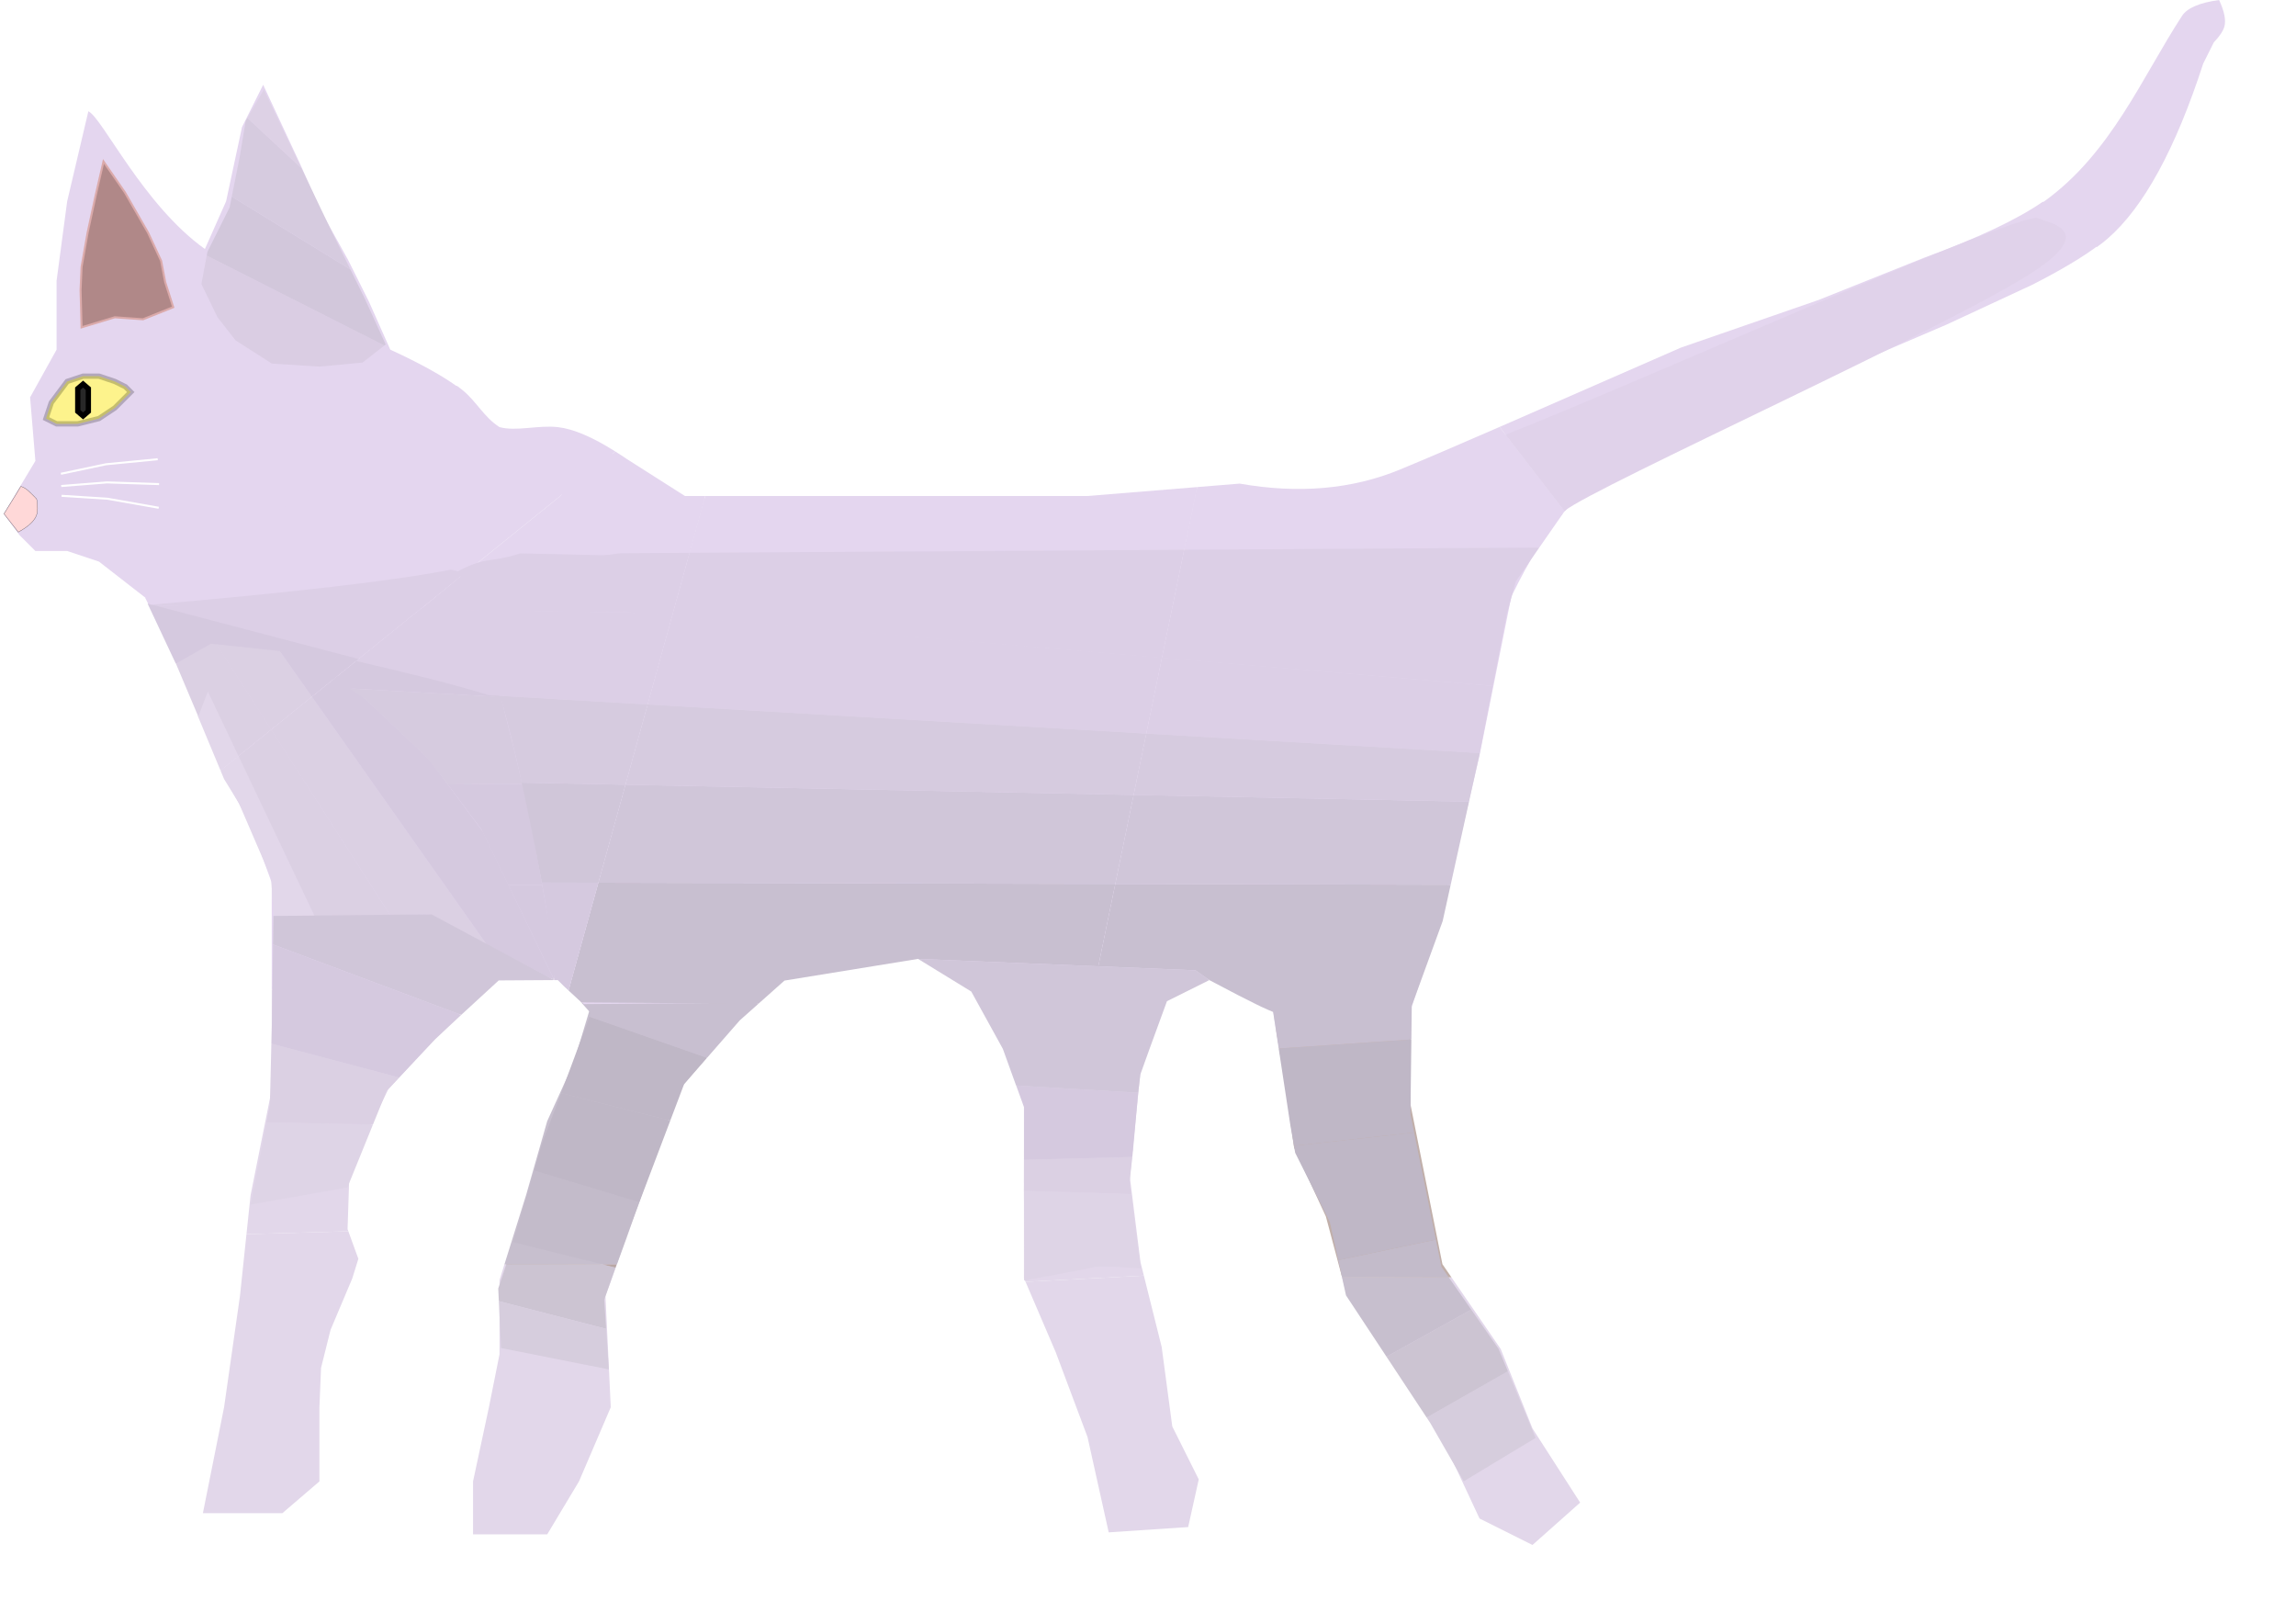
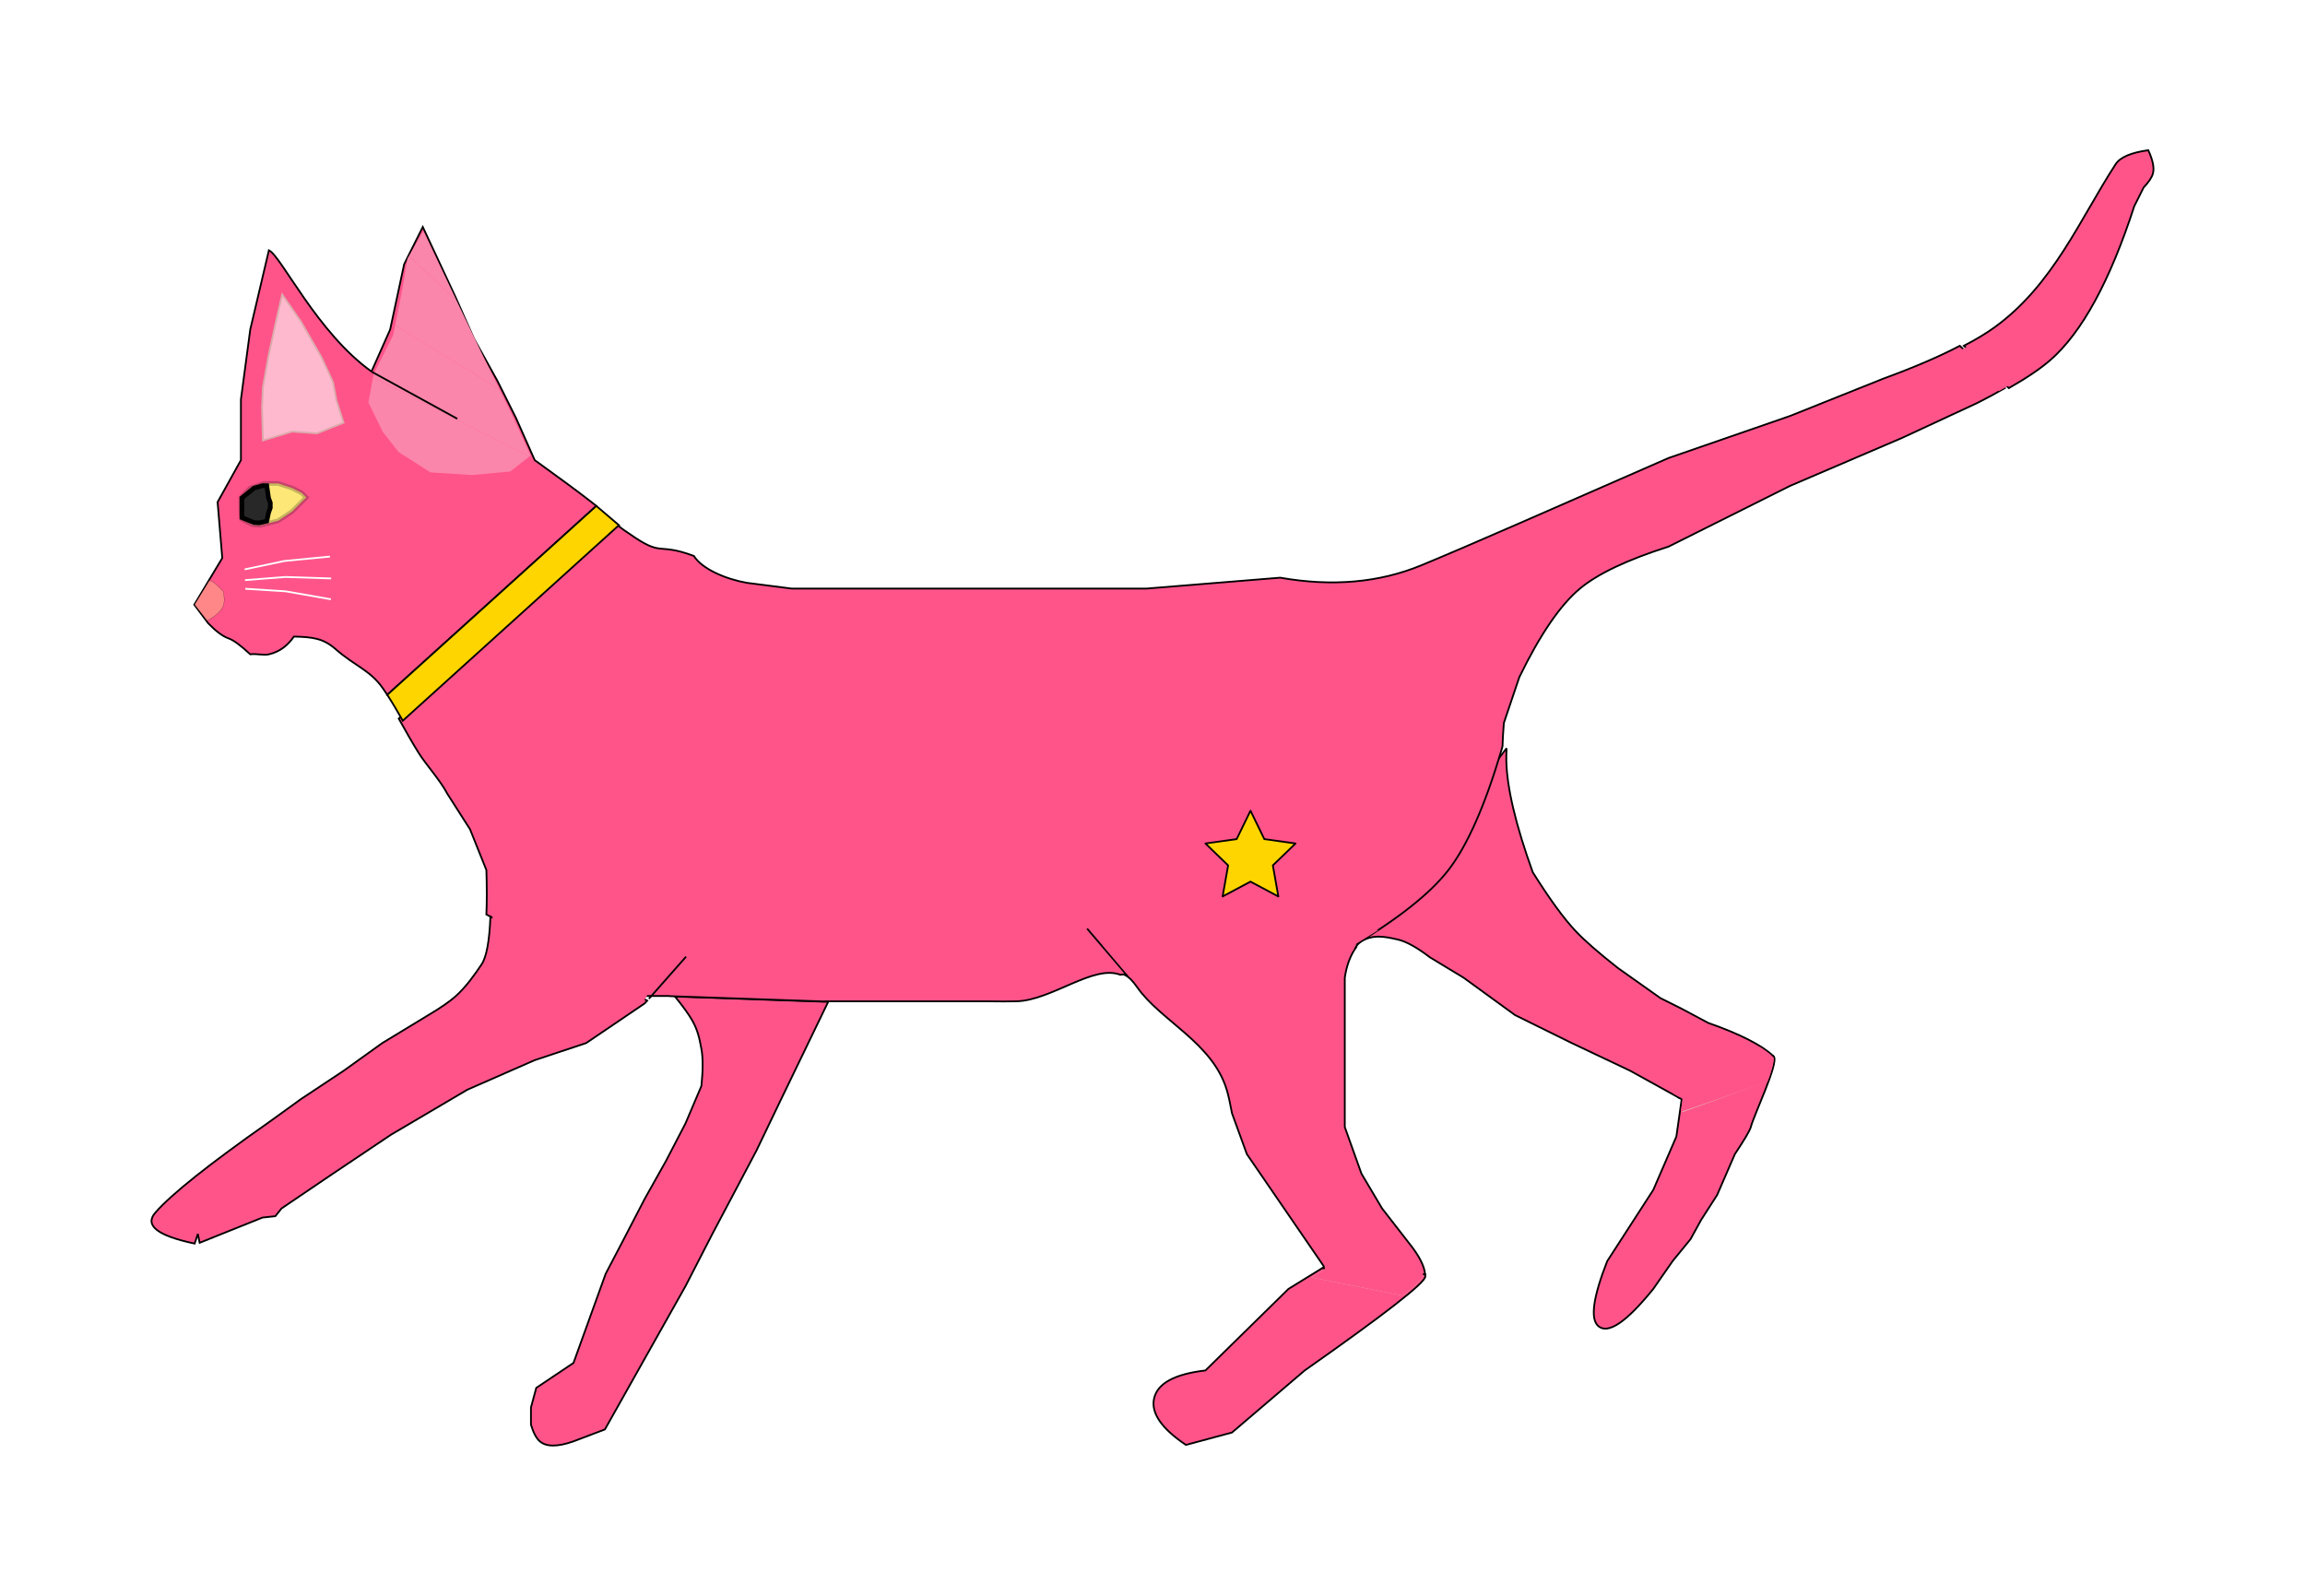
- <svg xmlns="http://www.w3.org/2000/svg" style="isolation:isolate" viewBox="0 0 1140 800">
+ <svg xmlns="http://www.w3.org/2000/svg" style="isolation:isolate" viewBox="0 0 1300 900">
  <defs>
-     <clipPath id="_clipPath_R4PEIMiYmziESWbOVZZknuQjercZA3NF">
-       <rect width="1140" height="800" />
+     <clipPath id="_clipPath_SbW7qt6wNhFQXpz3riXq2WH78KCwUnGd">
+       <rect width="1300" height="900" />
    </clipPath>
  </defs>
-   <g clip-path="url(#_clipPath_R4PEIMiYmziESWbOVZZknuQjercZA3NF)">
-     <g class="front-leg-left">
-       <g class="bottom">
-         <path d=" M 306.379 627.57 L 300.626 643.39 L 303.256 698.623 L 287.475 735.445 L 271.695 761.747 L 234.873 761.747 L 234.873 735.445 L 242.763 698.623 L 248.023 672.322 L 248.023 635.5 L 250.444 627.756 L 306.379 627.57 Z " fill="rgb(226,215,234)" />
-         <path d=" M 298.662 627.596 L 305.601 629.324 L 300 645.231 L 300.965 659.711 L 247.678 645.959 L 247.385 639.692 L 251.365 627.753 L 298.662 627.596 Z " fill="rgb(204,196,210)" />
-         <path d=" M 298.662 627.596 L 254.791 616.672 L 252.923 623.077 L 251.365 627.753 L 298.662 627.596 Z " fill="rgb(187,169,165)" />
-         <path d=" M 300.965 659.711 L 302.308 679.846 L 248.769 669.231 L 247.678 645.959 L 300.965 659.711 Z " fill="rgb(214,205,221)" />
-         <path d=" M 306.218 627.571 L 305.601 629.324 L 298.662 627.596 L 306.218 627.571 Z " fill="rgb(185,167,164)" />
+   <g clip-path="url(#_clipPath_SbW7qt6wNhFQXpz3riXq2WH78KCwUnGd)">
+     <g style="isolation:isolate" class="cat">
+       <g class="leg-front-right">
+         <path d=" M 467.097 565.014 L 440.598 619.832 L 426.598 648.994 L 401.598 696.255 L 386.598 725.417 L 341.161 806.178 L 323.451 812.901 Q 309.973 817.653 304.451 812.901 Q 301.564 810.415 299.451 803.534 L 299.451 793.795 L 302.451 782.734 L 323.451 768.656 L 341.598 718.378 L 351.598 699.272 L 363.598 676.144 L 375.598 654.765 L 386.598 633.607 L 395.598 612.449 Q 396.944 598.972 395.598 591.677 C 394.469 585.556 393.501 580.955 390.451 575.588 C 388.468 572.098 385.229 567.591 380.669 562.014 L 467.097 565.014 Z " fill="rgb(255,84,138)" vector-effect="non-scaling-stroke" stroke-width="1" stroke="rgb(0,0,0)" stroke-linejoin="miter" stroke-linecap="square" stroke-miterlimit="3" />
      </g>
-       <g class="top">
-         <path d=" M 306.379 627.57 L 311.147 614.459 L 326.927 569.747 L 337.448 540.815 L 366.38 506.623 L 376.38 497.734 L 289.872 498.499 L 292.736 501.363 L 284.845 527.664 L 271.695 556.596 L 261.174 593.418 L 250.444 627.756 L 306.379 627.57 Z " fill="rgb(199,191,206)" />
-         <path d=" M 306.218 627.571 L 311.538 612.462 L 317.442 596.879 L 265.159 581.124 L 254.791 616.672 L 298.662 627.596 L 306.218 627.571 Z " fill="rgb(195,187,202)" />
-         <path d=" M 317.442 596.879 L 332.809 556.32 L 278.614 542.686 L 277.385 546 L 269.077 567.692 L 265.159 581.124 L 317.442 596.879 Z " fill="rgb(191,183,198)" />
-         <path d=" M 332.809 556.32 L 339.692 538.154 L 351.044 525.171 L 292.686 504.745 L 278.614 542.686 L 332.809 556.32 Z " fill="rgb(191,183,198)" />
-         <path d=" M 376.593 498.302 L 367.313 506.563 L 351.044 525.171 L 292.686 504.745 L 293.333 503 L 288.582 497.645 L 376.593 498.302 Z " fill="rgb(200,191,208)" />
+       <g class="leg-back-right">
+         <g class="bottom">
+           <path d=" M 999.872 595.446 Q 1000.236 595.704 1000.451 595.914 C 1003.22 599.682 989.222 628.741 987.451 635.612 Q 986.703 638.517 978.451 650.914 L 968.451 673.969 L 959.451 687.969 L 953.451 698.873 L 943.327 711.27 L 932.451 726.914 Q 909.738 755.017 901.451 747.914 Q 894.451 741.914 906.451 711.27 L 932.451 671.049 L 945.451 641.01 L 948.451 619.969 L 947.025 619.179 L 999.872 595.446 Z " fill="rgb(255,84,138)" vector-effect="non-scaling-stroke" stroke-width="1" stroke="rgb(0,0,0)" stroke-linejoin="miter" stroke-linecap="square" stroke-miterlimit="3" />
+           <path d=" M 946.383 617.326 L 949.846 619.389 L 948.763 627.203 L 995.969 610.239 L 997.351 606.469 L 998.772 601.711 L 999.017 600.848 L 999.479 598.357 L 999.51 597.154 L 997.6 595.119 L 996.991 594.614 L 946.383 617.326 Z " fill="rgb(219,201,180)" />
+         </g>
+         <g class="top">
+           <path d=" M 763.223 535.969 C 764.529 533.712 766.076 532.042 767.845 530.914 C 774.24 526.835 781.301 528.243 788.451 529.914 Q 795.588 531.581 806.451 539.914 L 825.451 551.414 L 854.451 572.489 L 886.451 588.27 L 919.451 603.914 L 947.025 619.179 L 999.997 595.493 C 993.502 589.378 981.315 583.185 963.451 576.914 L 948.451 568.914 L 936.451 562.914 L 912.451 545.914 Q 896.135 533.094 888.451 524.914 Q 878.61 514.436 864.451 491.914 Q 850.013 451.827 849.551 428.914 Q 849.494 426.102 849.689 422.033 L 848.151 424.014 L 763.223 535.969 Z " fill="rgb(255,84,138)" vector-effect="non-scaling-stroke" stroke-width="1" stroke="rgb(0,0,0)" stroke-linejoin="miter" stroke-linecap="square" stroke-miterlimit="3" />
+           <path d=" M 943.162 616.479 L 948.987 619.697 L 947.962 627.1 L 996.793 610.216 L 998.169 606.554 L 999.767 601.245 L 1000.259 598.615 L 1000.332 596.919 L 1000.086 596.255 L 998.447 594.76 L 995.516 592.487 L 992.526 590.451 L 943.162 616.479 Z " fill="rgb(255,84,138)" />
+         </g>
      </g>
-     </g>
-     <g class="back-leg-left">
-       <g class="bottom">
-         <path d=" M 720.69 634.159 L 745.119 669.692 L 760.9 709.144 L 784.571 745.966 L 760.9 767.007 L 734.599 753.856 L 716.188 714.404 L 689.886 674.952 L 668.845 643.39 L 666.321 633.925 L 720.69 634.159 Z " fill="rgb(226,215,234)" />
-         <path d=" M 748.689 680.791 L 762.462 713.846 L 726.769 735.385 L 710.154 706.462 L 708.356 703.739 L 748.689 680.791 Z " fill="rgb(214,205,221)" />
-         <path d=" M 728.523 692.265 L 748.689 680.791 L 744 669.538 L 730.499 650.167 L 688.422 673.544 L 708.356 703.739 L 728.523 692.265 Z " fill="rgb(204,196,210)" />
-         <path d=" M 719.337 634.153 L 730.499 650.167 L 688.422 673.544 L 668.308 643.077 L 666.291 633.925 L 719.337 634.153 Z " fill="rgb(199,191,206)" />
+       <g class="body">
+         <path d=" M 1130.691 218.891 C 1126.204 221.518 1121.072 224.278 1115.455 227.136 L 1072.899 246.906 L 1009.431 274.093 L 941.048 308.285 Q 906.165 319.392 891.075 331.956 Q 874.515 345.744 856.883 381.929 L 848.172 407.723 C 847.755 412.912 847.48 417.389 847.409 420.843 L 846.872 422.823 Q 832.914 469.978 816.872 490.723 Q 801.414 510.711 760.944 534.778 L 631.855 549.761 C 616.682 543.877 593.141 564.175 573.319 564.723 Q 567.347 564.888 556.319 564.723 L 541.319 564.723 L 520.319 564.723 L 496.554 564.723 L 465.319 564.723 L 464.817 564.823 L 377.872 561.823 L 377.172 561.723 L 364.029 561.723 L 364.029 561.723 L 362.739 563.15 L 274.314 515.76 C 274.623 508.753 274.618 500.378 274.319 490.723 L 265.102 467.723 L 252.319 447.723 C 248.378 440.156 240.223 431.188 236.171 424.723 C 232.059 418.162 228.503 411.675 224.879 405.274 L 346.786 295.014 C 349.342 297.099 351.9 299.048 354.527 300.723 C 374.319 314.723 369.895 305.583 391.349 313.545 C 395.987 321.001 409.652 326.723 421.319 328.723 L 446.582 331.956 L 538.637 331.956 L 630.691 331.956 L 646.472 331.956 L 722.007 325.805 Q 766.007 333.528 801.65 318.805 Q 821.225 310.72 856.883 295.134 L 941.048 258.312 L 1009.431 234.641 L 1062.034 213.6 Q 1088.118 204.064 1105.308 195.031 L 1130.691 218.891 Z " fill="rgb(255,84,138)" vector-effect="non-scaling-stroke" stroke-width="1" stroke="rgb(0,0,0)" stroke-linejoin="miter" stroke-linecap="square" stroke-miterlimit="3" />
+         <path d=" M 705.263 457.24 L 713.059 473.237 L 730.68 475.707 L 717.876 488.064 L 720.971 505.587 L 705.263 497.228 L 689.554 505.587 L 692.65 488.064 L 679.845 475.707 L 697.468 473.237 L 705.263 457.24 Z " fill-rule="evenodd" fill="rgb(255,213,0)" vector-effect="non-scaling-stroke" stroke-width="1" stroke="rgb(0,0,0)" stroke-linejoin="round" stroke-linecap="butt" stroke-miterlimit="1.414" />
+         <g class="tail-top">
+           <path d=" M 1118.988 205.747 L 1132.971 218.891 Q 1148.109 210.283 1156.368 203.079 Q 1183.102 179.761 1203.711 116.285 L 1208.971 105.764 Q 1213.339 101.145 1214.231 97.874 Q 1215.517 93.161 1211.601 84.723 Q 1197.037 86.712 1193.19 92.614 C 1173.389 122.994 1158.024 160.745 1124.807 184.668 C 1120.091 188.065 1114.38 191.517 1107.588 195.031 L 1118.988 205.747 Z " fill="rgb(255,84,138)" vector-effect="non-scaling-stroke" stroke-width="1" stroke="rgb(0,0,0)" stroke-linejoin="miter" stroke-linecap="square" stroke-miterlimit="3" />
+           <path d=" M 1105.01 197.86 L 1108.594 195.984 L 1113.246 193.481 L 1136.502 215.353 L 1131.892 218.023 L 1127.354 220.592 L 1105.01 197.86 Z " fill="rgb(255,84,138)" />
+         </g>
      </g>
-       <g class="top">
-         <path d=" M 720.69 634.159 L 716.188 627.61 L 700.407 548.705 L 700.407 511.955 L 633.61 511.28 C 635.008 520.139 636.216 527.196 637.284 532.925 L 642.544 569.747 L 658.325 603.938 L 666.321 633.925 L 720.69 634.159 Z " fill="rgb(193,175,169)" />
-         <path d=" M 719.337 634.153 L 715.692 628.923 L 712.945 615.405 L 664.456 625.594 L 666.291 633.925 L 719.337 634.153 Z " fill="rgb(195,187,202)" />
-         <path d=" M 712.945 615.405 L 702.139 562.239 L 642.471 568.826 L 643.077 572.308 L 660.308 606.769 L 664.456 625.594 L 712.945 615.405 Z " fill="rgb(191,183,198)" />
-         <path d=" M 702.139 562.239 L 700.308 553.231 L 700.765 516.048 L 634.894 520.531 L 640.615 558.154 L 642.471 568.826 L 702.139 562.239 Z " fill="rgb(191,183,198)" />
+       <g style="isolation:isolate" class="head">
+         <path d=" M 218.416 391.875 C 217.636 390.691 216.841 389.51 216.023 388.331 C 208.747 377.849 200.462 375.91 189.216 366.048 C 182.275 359.96 176.267 359.285 165.76 359.011 Q 160.258 367.032 151.729 369.014 C 148.519 369.76 144.988 368.529 141.135 369.014 Q 133.023 361.455 128.849 360.018 Q 124.062 358.37 117.464 351.558 L 109.574 341.037 L 125.354 314.736 L 122.724 283.174 L 135.875 259.503 L 135.875 225.311 L 141.135 185.859 L 151.656 141.147 C 158.667 144.457 178.834 187.612 209.519 209.53 L 220.039 185.859 L 227.93 149.037 L 238.45 127.996 L 256.861 167.448 L 267.382 191.119 L 280.533 214.79 L 291.053 235.832 L 301.574 259.503 Q 322.551 274.584 333.598 283.174 C 334.516 283.888 335.42 284.613 336.321 285.341 L 218.416 391.875 Z " fill="rgb(255,84,138)" vector-effect="non-scaling-stroke" stroke-width="1" stroke="rgb(0,0,0)" stroke-linejoin="miter" stroke-linecap="square" stroke-miterlimit="3" />
+         <path d=" M 109.772 340.984 Q 115.273 332.159 118.124 327.385 C 120.823 328.047 123.113 330.746 125.979 333.622 C 126.321 335.786 126.831 338.805 125.979 341.476 Q 124.583 345.852 116.869 350.067 L 109.772 340.984 Z " fill="rgb(255,135,135)" vector-effect="non-scaling-stroke" stroke-width="0.1" stroke="rgb(0,0,0)" stroke-linejoin="miter" stroke-linecap="square" stroke-miterlimit="3" />
+         <path d=" M 147.783 229.914 L 148.283 218.414 L 151.283 201.414 L 155.283 182.914 L 159.165 166.076 L 169.783 181.414 L 181.283 201.414 L 187.783 215.414 L 189.783 225.914 L 193.783 238.414 L 178.783 244.414 L 164.783 243.414 L 148.283 248.414 L 147.783 229.914 Z " fill="rgb(255,185,207)" vector-effect="non-scaling-stroke" stroke-width="1" stroke="rgb(219,170,170)" stroke-linejoin="miter" stroke-linecap="square" stroke-miterlimit="3" />
+         <g style="isolation:isolate" class="cat-eye">
+           <path d=" M 135.875 280.544 L 141.135 275.284 L 149.026 272.653 L 156.916 272.653 L 164.806 275.284 L 170.067 277.914 L 172.697 280.544 L 170.067 283.174 L 164.806 288.434 L 156.916 293.695 L 146.396 296.325 L 142.451 295.914 L 138.451 293.914 L 136.248 292.626 L 135.875 288.434 L 135.875 280.544 Z " fill="rgb(253,231,119)" vector-effect="non-scaling-stroke" stroke-width="2.63" stroke="rgb(0,0,0)" stroke-opacity="0.22" stroke-linejoin="miter" stroke-linecap="square" stroke-miterlimit="3" />
+           <path d=" M 148.099 273.914 L 143.238 275.284 L 136.451 280.83 L 136.451 283.603 L 136.451 286.376 L 136.451 289.149 L 136.451 291.922 L 143.238 294.695 L 146.132 294.914 L 150.451 293.914 L 151.451 289.149 L 152.451 286.376 L 152.451 283.603 L 151.451 280.83 L 150.451 273.914 L 148.099 273.914 Z " fill="rgb(40,40,40)" vector-effect="non-scaling-stroke" stroke-width="2.63" stroke="rgb(0,0,0)" stroke-linejoin="miter" stroke-linecap="square" stroke-miterlimit="3" />
+         </g>
+         <g style="isolation:isolate" class="whiskers">
+           <path d=" M 138.511 321.014 L 160.357 316.399 L 185.588 313.937" fill="none" vector-effect="non-scaling-stroke" stroke-width="1" stroke="rgb(255,255,255)" stroke-linejoin="miter" stroke-linecap="square" stroke-miterlimit="3" />
+           <path d=" M 138.677 327.147 L 160.937 325.396 L 186.274 326.219" fill="none" vector-effect="non-scaling-stroke" stroke-width="1" stroke="rgb(255,255,255)" stroke-linejoin="miter" stroke-linecap="square" stroke-miterlimit="3" />
+           <path d=" M 138.851 332.08 L 161.134 333.499 L 186.1 337.901" fill="none" vector-effect="non-scaling-stroke" stroke-width="1" stroke="rgb(255,255,255)" stroke-linejoin="miter" stroke-linecap="square" stroke-miterlimit="3" />
+         </g>
+         <g style="isolation:isolate" class="right-ear-shadow">
+           <path d=" M 298.59 257.456 L 287.783 265.914 L 266.283 267.914 L 242.783 266.414 L 224.783 254.914 L 215.783 243.414 L 207.783 226.914 L 210.432 212.789 L 298.59 257.456 Z " fill="rgb(251,134,171)" />
+           <path d=" M 281.78 219.689 L 288.783 233.914 L 299.283 256.914 L 298.59 257.456 L 210.432 212.789 L 210.783 210.914 L 221.783 188.914 L 222.862 183.521 L 281.78 219.689 Z " fill="rgb(251,134,171)" />
+           <path d=" M 257.442 169.379 L 272.783 201.414 L 281.78 219.689 L 222.862 183.521 L 226.783 163.914 L 229.783 145.914 L 230.63 144.455 L 257.442 169.379 Z " fill="rgb(251,134,171)" />
+           <path d=" M 257.442 169.379 L 238.783 130.414 L 230.63 144.455 L 257.442 169.379 Z " fill="rgb(251,134,171)" />
+           <line x1="210.324" y1="210.044" x2="257.442" y2="235.914" vector-effect="non-scaling-stroke" stroke-width="1" stroke="rgb(0,0,0)" stroke-linejoin="miter" stroke-linecap="square" stroke-miterlimit="3" />
+         </g>
+         <path d=" M 349.065 296.205 C 344.904 292.779 340.75 288.977 336.321 285.341 L 218.416 391.875 C 221.558 396.685 224.378 401.549 227.159 406.465 L 349.065 296.205 Z " fill="rgb(255,213,0)" vector-effect="non-scaling-stroke" stroke-width="1" stroke="rgb(0,0,0)" stroke-linejoin="miter" stroke-linecap="square" stroke-miterlimit="3" />
      </g>
-     </g>
-     <g class="neck">
-       <path d=" M 305.531 224.156 C 294.102 216.917 284.585 212.895 276.955 212.048 C 267.065 210.95 256.51 214.301 248.023 212.048 C 240.258 207.097 236.713 199.43 229.612 193.637 C 228.772 192.951 227.877 192.257 226.905 191.551 L 72.123 296.85 L 72.123 296.85 L 82.325 317.253 L 92.845 340.925 L 100.736 359.336 L 109.896 382.236 L 305.531 224.156 Z " fill="rgb(228,214,239)" />
-       <path d=" M 118.808 375.035 L 112.757 362.13 L 103.101 342.817 L 98.272 355.598 L 109.502 382.554 L 118.808 375.035 Z " fill="rgb(226,215,234)" />
-       <path d=" M 134.702 362.192 L 105.373 316.402 L 87.369 329.489 L 98.433 355.685 L 103.215 343.337 L 118.43 375.34 L 134.702 362.192 Z " fill="rgb(219,208,227)" />
-       <path d=" M 208.582 302.494 L 73.846 300.497 C 102.693 311.151 140.672 319.749 176.827 328.153 L 208.582 302.494 Z " fill="rgb(220,207,230)" />
-       <path d=" M 154.882 345.885 L 138.056 322.02 L 105.373 316.686 L 134.622 362.257 L 154.882 345.885 Z " fill="rgb(219,208,227)" />
-       <path d=" M 167.481 335.705 L 163.609 332.569 L 138.727 323.025 L 154.861 345.903 L 167.481 335.705 Z " fill="rgb(213,201,223)" />
-       <path d=" M 178.054 327.161 L 73.278 299.645 L 87.297 329.489 L 104.74 319.572 L 138.888 323.219 L 165.553 337.263 L 178.054 327.161 Z " fill="rgb(213,201,223)" />
-       <path d=" M 230.803 284.417 L 223.886 282.803 Q 182.191 290.961 73.385 300.346 L 113.077 301.846 L 208.38 302.895 L 230.803 284.417 Z " fill="rgb(220,207,230)" />
-     </g>
-     <g class="mid-body">
-       <path d=" M 540.518 503.111 L 488.533 502.626 L 482.106 490.842 L 455.804 475.062 L 424.243 480.322 L 390.051 485.582 L 376.38 497.734 L 289.872 498.499 L 282.467 491.095 L 350.163 246.24 L 432.133 246.24 L 524.188 246.24 L 539.969 246.24 L 594.396 241.808 L 540.518 503.111 Z " fill="rgb(228,214,239)" />
-       <path d=" M 587.954 273.048 L 342.289 274.719 L 349.67 248.021 L 531.125 248.466 L 594.144 243.026 L 587.954 273.048 Z " fill="rgb(228,214,239)" />
-       <path d=" M 376.593 498.302 L 389.5 486.813 L 455.809 476.047 L 545.341 479.723 L 553.77 438.84 L 297.084 438.226 L 282.291 491.734 L 288.089 497.089 L 288.582 497.645 L 376.593 498.302 Z " fill="rgb(200,191,208)" />
-       <path d=" M 569.162 364.192 L 321.547 349.742 L 333.713 305.737 L 557.094 324.806 L 576.933 326.5 L 569.162 364.192 Z " fill="rgb(220,207,230)" />
-       <path d=" M 576.906 326.633 L 333.622 306.067 L 342.367 274.436 L 587.979 272.93 L 576.906 326.633 Z " fill="rgb(220,207,230)" />
-       <path d=" M 553.77 438.84 L 297.084 438.226 L 310.535 389.574 L 562.883 394.643 L 553.77 438.84 Z " fill="rgb(208,198,217)" />
-       <path d=" M 562.883 394.643 L 310.535 389.574 L 321.547 349.742 L 569.162 364.192 L 562.883 394.643 Z " fill="rgb(214,203,223)" />
-     </g>
-     <g class="back-body">
-       <path d=" M 776.896 253.842 Q 763.957 268.347 750.38 296.212 L 734.599 375.116 L 716.188 454.021 L 700.407 501.363 L 700.407 511.955 L 633.61 511.28 Q 632.873 506.86 632.023 501.363 Q 623.526 497.924 600.462 485.582 L 579.421 496.103 L 576.796 503.451 L 540.518 503.111 L 594.396 241.808 L 615.503 240.089 Q 659.503 247.812 695.147 233.089 C 707.07 228.164 723.468 221.153 744.568 211.948 L 776.896 253.842 Z " fill="rgb(228,214,239)" />
-       <path d=" M 776.781 253.693 C 775.877 254.408 775.612 254.857 775.953 255.053 L 764.281 271.849 L 587.954 273.048 L 594.144 243.026 L 615.654 241.169 L 626.556 243.124 L 648.71 243.692 L 671.432 241.988 L 687.337 238.012 L 723.124 223.811 C 724.279 224.52 733.244 221.45 747.547 215.808 L 776.781 253.693 Z " fill="rgb(228,214,239)" />
-       <path d=" M 545.341 479.723 L 593.609 481.704 L 600.423 486.55 L 614.703 494.041 L 623.452 498.447 L 626.322 499.839 L 629.798 501.411 L 632.135 502.392 L 634.894 520.531 L 700.765 516.048 L 700.97 499.314 L 716.308 457.278 L 720.289 439.239 L 553.77 438.84 L 545.341 479.723 Z " fill="rgb(200,191,208)" />
-       <path d=" M 569.162 364.192 L 734.692 373.851 L 741.195 340.522 L 576.933 326.5 L 569.162 364.192 Z " fill="rgb(220,207,230)" />
-       <path d=" M 576.906 326.633 L 741.195 340.522 L 748.118 305.041 L 752.663 288.568 L 764.281 271.849 L 587.979 272.93 L 576.906 326.633 Z " fill="rgb(220,207,230)" />
-       <path d=" M 553.77 438.84 L 720.289 439.239 L 729.392 397.988 L 562.883 394.643 L 553.77 438.84 Z " fill="rgb(208,198,217)" />
-       <path d=" M 562.883 394.643 L 729.392 397.988 L 734.485 374.911 L 734.692 373.851 L 569.162 364.192 L 562.883 394.643 Z " fill="rgb(214,203,223)" />
-     </g>
-     <g class="head">
-       <path d=" M 73.123 297.85 L 72.804 297.212 L 49.133 278.801 L 33.352 273.541 L 17.571 273.541 L 9.681 265.651 L 1.79 255.13 L 17.571 228.829 L 14.941 197.267 L 28.092 173.596 L 28.092 139.404 L 33.352 99.952 L 43.873 55.24 C 50.884 58.55 71.051 101.705 101.736 123.623 L 112.256 99.952 L 120.147 63.13 L 130.667 42.089 L 149.078 81.541 L 159.599 105.212 L 172.749 128.884 L 183.27 149.925 L 193.79 173.596 Q 216.271 183.916 227.905 192.551 L 73.123 297.85 L 73.123 297.85 Z " fill="rgb(228,214,239)" />
-       <path d=" M 25.462 199.897 L 33.352 189.377 L 41.243 186.747 L 49.133 186.747 L 57.023 189.377 L 62.284 192.007 L 64.914 194.637 L 62.284 197.267 L 57.023 202.527 L 49.133 207.788 L 38.612 210.418 L 33.352 210.418 L 28.092 210.418 L 22.832 207.788 L 25.462 199.897 Z " fill="rgb(253,243,140)" vector-effect="non-scaling-stroke" stroke-width="2.63" stroke="rgb(0,0,0)" stroke-opacity="0.22" stroke-linejoin="miter" stroke-linecap="square" stroke-miterlimit="3" />
-       <path d=" M 41.243 190.692 L 38.612 192.946 L 38.612 195.201 L 38.612 197.455 L 38.612 199.709 L 38.612 201.964 L 38.612 204.218 L 41.243 206.473 L 43.873 204.218 L 43.873 201.964 L 43.873 199.709 L 43.873 197.455 L 43.873 195.201 L 43.873 192.946 L 41.243 190.692 Z " fill="rgb(40,40,40)" vector-effect="non-scaling-stroke" stroke-width="2.63" stroke="rgb(0,0,0)" stroke-linejoin="miter" stroke-linecap="square" stroke-miterlimit="3" />
-       <path d=" M 1.989 255.077 Q 7.49 246.252 10.341 241.479 C 13.039 242.14 15.33 244.839 18.196 247.715 C 18.538 249.879 19.048 252.898 18.196 255.569 Q 16.8 259.945 9.086 264.16 L 1.989 255.077 Z " fill="rgb(255,216,216)" vector-effect="non-scaling-stroke" stroke-width="0.1" stroke="rgb(0,0,0)" stroke-linejoin="miter" stroke-linecap="square" stroke-miterlimit="3" />
-       <path d=" M 30.728 235.107 L 52.574 230.492 L 77.805 228.031" fill="none" vector-effect="non-scaling-stroke" stroke-width="1" stroke="rgb(255,255,255)" stroke-linejoin="miter" stroke-linecap="square" stroke-miterlimit="3" />
-       <path d=" M 30.894 241.24 L 53.154 239.489 L 78.491 240.312" fill="none" vector-effect="non-scaling-stroke" stroke-width="1" stroke="rgb(255,255,255)" stroke-linejoin="miter" stroke-linecap="square" stroke-miterlimit="3" />
-       <path d=" M 31.068 246.173 L 53.351 247.592 L 78.317 251.994" fill="none" vector-effect="non-scaling-stroke" stroke-width="1" stroke="rgb(255,255,255)" stroke-linejoin="miter" stroke-linecap="square" stroke-miterlimit="3" />
-       <path d=" M 40 144.007 L 40.5 132.507 L 43.5 115.507 L 47.5 97.007 L 51.382 80.17 L 62 95.507 L 73.5 115.507 L 80 129.507 L 82 140.007 L 86 152.507 L 71 158.507 L 57 157.507 L 40.5 162.507 L 40 144.007 Z " fill="rgb(176,136,136)" vector-effect="non-scaling-stroke" stroke-width="1" stroke="rgb(219,170,170)" stroke-linejoin="miter" stroke-linecap="square" stroke-miterlimit="3" />
-       <path d=" M 190.807 171.549 L 180 180.007 L 158.5 182.007 L 135 180.507 L 117 169.007 L 108 157.507 L 100 141.007 L 102.648 126.882 L 190.807 171.549 Z " fill="rgb(218,205,227)" />
-       <path d=" M 173.997 133.782 L 181 148.007 L 191.5 171.007 L 190.807 171.549 L 102.648 126.882 L 103 125.007 L 114 103.007 L 115.078 97.614 L 173.997 133.782 Z " fill="rgb(210,199,219)" />
-       <path d=" M 149.659 83.472 L 165 115.507 L 173.997 133.782 L 115.078 97.614 L 119 78.007 L 122 60.007 L 122.847 58.548 L 149.659 83.472 Z " fill="rgb(214,203,223)" />
-       <path d=" M 149.659 83.472 L 131 44.507 L 122.847 58.548 L 149.659 83.472 Z " fill="rgb(221,209,229)" />
-     </g>
-     <g class="bottom-tail">
-       <path d=" M 1042.105 121.65 Q 1030.284 130.565 1008.951 141.419 L 966.395 161.19 L 902.927 188.377 L 834.544 222.568 Q 799.661 233.676 784.571 246.24 C 782.033 248.353 779.476 250.861 776.896 253.842 L 744.568 211.948 Q 747.3 210.764 750.38 209.418 L 834.544 172.596 L 902.927 148.925 L 955.53 127.884 C 981.869 118.254 1001.472 109.006 1014.32 100.139 L 1042.105 121.65 Z " fill="rgb(228,214,239)" />
-       <path d=" M 776.781 253.693 C 790.963 241.851 973.934 159.639 1011.967 133.341 C 1040.936 113.311 1015.654 110.52 1011.967 108.34 C 1004.67 104.025 815.684 189.029 747.547 215.808 L 776.781 253.693 Z " fill="rgb(224,210,234)" />
-     </g>
-     <g class="top-tail">
-       <path d=" M 1041.105 122.65 C 1043.239 121.158 1045.004 119.742 1046.585 118.363 Q 1073.319 95.044 1093.927 31.568 L 1099.188 21.048 Q 1103.556 16.428 1104.448 13.158 Q 1105.733 8.444 1101.818 0.007 Q 1087.254 1.995 1083.407 7.897 C 1063.606 38.277 1048.24 76.029 1015.023 99.952 Q 1014.201 100.544 1013.32 101.139 L 1041.105 122.65 Z " fill="rgb(228,214,239)" />
-     </g>
-     <g class="upper-body">
-       <path d=" M 350.163 246.24 L 340.078 246.24 L 311.147 227.829 Q 308.254 225.849 305.531 224.156 L 109.896 382.236 L 111.256 385.637 L 124.407 409.308 L 134.927 438.24 L 134.927 485.582 L 134.927 491.198 L 234.632 497.485 L 248.023 485.582 L 276.955 485.582 L 282.467 491.095 L 350.163 246.24 Z " fill="rgb(228,214,239)" />
-       <path d=" M 349.67 248.021 L 341 248 L 292 218 L 270.667 263 L 256.451 275.303 L 342.289 274.719 L 349.67 248.021 Z " fill="rgb(228,214,239)" />
-       <path d=" M 118.808 375.035 L 156.291 454.983 L 136.027 455.362 L 134.572 435.722 L 118.569 398.624 L 111.25 386.75 L 109.502 382.554 L 118.808 375.035 Z " fill="rgb(226,215,234)" />
-       <path d=" M 134.702 362.192 L 193.689 454.284 L 156.291 454.983 L 118.43 375.34 L 134.702 362.192 Z " fill="rgb(219,208,227)" />
-       <path d=" M 154.882 345.885 L 241.375 468.563 L 213.86 453.907 L 193.689 454.284 L 134.622 362.257 L 154.882 345.885 Z " fill="rgb(219,208,227)" />
-       <path d=" M 167.481 335.705 L 181.618 347.152 L 213.116 376.975 L 239.717 412.855 L 275.211 486.563 L 241.549 468.822 L 154.861 345.903 L 167.481 335.705 Z " fill="rgb(213,201,223)" />
-       <path d=" M 178.054 327.161 L 248.616 345.692 L 248.697 346.016 L 173.423 341.782 L 170.75 340 L 165.553 337.263 L 178.054 327.161 Z " fill="rgb(213,201,223)" />
-       <path d=" M 173.423 341.782 L 181.25 347 L 212.166 376.331 L 222.295 389.44 L 259.297 389.149 L 255.254 372.103 L 248.697 346.016 L 173.423 341.782 Z " fill="rgb(214,203,223)" />
-       <path d=" M 222.295 389.44 L 223.5 391 L 239 411.75 L 252.395 439.385 L 269.209 439.385 L 262.993 404.735 L 259.297 389.149 L 222.295 389.44 Z " fill="rgb(213,201,223)" />
-       <path d=" M 252.395 439.385 L 259.537 454.118 L 275.219 486.578 L 274.598 469.893 L 269.816 442.769 L 269.209 439.385 L 252.395 439.385 Z " fill="rgb(213,201,223)" />
-       <path d=" M 297.084 438.226 L 268.99 438.159 Q 273.098 459.655 275.223 486.57 L 276.956 486.578 L 279.967 489.589 L 282.291 491.734 L 297.084 438.226 Z " fill="rgb(213,201,223)" />
-       <path d=" M 333.713 305.737 L 315.189 304.156 L 314.932 304.501 L 314.032 304.057 L 208.582 302.494 L 176.827 328.153 C 200.663 333.723 223.73 339.205 242.785 345.146 L 321.547 349.742 L 333.713 305.737 Z " fill="rgb(220,207,230)" />
-       <path d=" M 313.18 303.636 L 304 275.75 L 258.25 274.75 C 242.873 279.756 241.473 275.694 225.25 284.75 L 313.18 303.636 Z " fill="rgb(220,207,230)" />
-       <path d=" M 342.367 274.436 L 308.183 274.646 L 225.699 285.523 L 286.429 298.213 L 314.841 304.479 L 333.622 306.067 L 342.367 274.436 Z " fill="rgb(220,207,230)" />
-       <path d=" M 230.803 284.417 L 313.18 303.636 L 314.032 304.057 L 208.38 302.895 L 230.803 284.417 Z " fill="rgb(220,207,230)" />
-       <path d=" M 310.535 389.574 L 259.01 388.539 C 262.275 403.204 265.603 419.796 268.99 438.159 L 297.084 438.226 L 310.535 389.574 Z " fill="rgb(208,198,217)" />
-       <path d=" M 321.547 349.742 L 242.785 345.146 C 244.849 345.783 246.852 346.427 248.805 347.077 C 252.193 359.22 255.488 372.32 259.01 388.539 L 310.535 389.574 L 321.547 349.742 Z " fill="rgb(214,203,223)" />
-     </g>
-     <g class="front-leg-right">
-       <g class="bottom">
-         <path d=" M 122.378 612.693 L 119.147 643.39 L 111.256 698.623 L 100.736 751.226 L 140.188 751.226 L 158.599 735.445 L 158.599 698.623 L 159.403 679.091 L 164.122 660.214 L 174.916 634.67 L 177.932 624.952 L 172.957 611.272 L 122.378 612.693 Z " fill="rgb(226,215,234)" />
+       <g class="leg-back-left">
+         <g class="bottom">
+           <path d=" M 803.771 718.701 Q 803.845 719.323 803.845 719.914 Q 803.845 725.164 735.845 772.914 L 694.845 807.914 L 668.845 814.914 Q 648.316 801.081 650.845 788.914 Q 653.534 775.977 679.845 772.914 L 726.699 726.914 L 745.844 715.133 L 803.771 718.701 Z " fill="rgb(255,84,138)" vector-effect="non-scaling-stroke" stroke-width="1" stroke="rgb(0,0,0)" stroke-linejoin="miter" stroke-linecap="square" stroke-miterlimit="3" />
+           <path d=" M 742.782 705.671 L 792.267 700.071 L 794.401 703.129 L 797.401 706.533 L 799.017 709.36 L 800.978 713.225 L 802.536 717.725 L 802.544 719.935 L 801.749 721.072 L 800.068 722.982 L 795.736 727.073 L 791.097 730.713 L 739.56 720.435 L 746.181 716.462 L 747.207 716.022 L 746.997 712.514 L 742.782 705.671 Z " fill="rgb(219,201,180)" />
+         </g>
+         <g class="top">
+           <path d=" M 764.61 534.57 Q 759.908 541.431 758.451 551.414 L 758.451 572.489 L 758.451 603.914 L 758.451 635.612 L 767.845 661.914 L 779.492 681.553 L 794.533 700.914 C 800.253 707.973 803.338 713.904 803.771 718.701 L 745.844 715.133 L 746.845 714.516 L 703.218 650.914 L 694.845 627.914 Q 693.242 619.173 691.845 614.571 C 683.793 588.038 654.682 575.76 641.451 556.914 C 639.332 553.895 636.768 550.773 634.031 549.733 L 764.61 534.57 Z " fill="rgb(255,84,138)" vector-effect="non-scaling-stroke" stroke-width="1" stroke="rgb(0,0,0)" stroke-linejoin="miter" stroke-linecap="square" stroke-miterlimit="3" />
+           <line x1="636.18" y1="550.714" x2="613.451" y2="524.116" vector-effect="non-scaling-stroke" stroke-width="1" stroke="rgb(0,0,0)" stroke-linejoin="miter" stroke-linecap="square" stroke-miterlimit="3" />
+           <path d=" M 742.782 705.671 L 792.267 700.071 L 794.401 703.129 L 797.401 706.533 L 799.017 709.36 L 800.978 713.225 L 802.536 717.725 L 802.544 719.935 L 801.749 721.072 L 800.068 722.982 L 795.736 727.073 L 791.097 730.713 L 739.56 720.435 L 746.181 716.462 L 747.207 716.022 L 746.997 712.514 L 742.782 705.671 Z " fill="rgb(255,84,138)" />
+           <path d=" M 621.72 532.977 L 777.569 524.474 L 765.065 532.159 L 763.796 534.846 L 763.116 536.061 L 761.532 537.148 L 758.205 544.492 L 756.894 551.833 L 639.036 551.771 L 636.845 550.841 L 621.72 532.977 Z " fill="rgb(255,84,138)" />
+         </g>
      </g>
-       <g class="top">
-         <path d=" M 122.378 612.693 L 124.407 593.418 L 134.927 540.815 L 134.927 491.198 L 234.632 497.485 L 224.352 506.623 L 192.79 540.815 L 173.56 579.988 L 172.571 610.208 L 172.957 611.272 L 122.378 612.693 Z " fill="rgb(226,215,234)" />
-         <path d=" M 228.999 503.84 L 247.617 486.739 L 275.203 486.563 L 214.224 453.907 L 135.763 454.722 L 135.56 468.889 L 228.999 503.84 Z " fill="rgb(208,198,217)" />
-         <path d=" M 185.181 558.285 L 172.5 589.5 L 124.5 598 L 132.338 557.161 L 185.181 558.285 Z " fill="rgb(222,212,230)" />
-         <path d=" M 198.176 534.938 L 192 541.5 L 185.181 558.285 L 132.338 557.161 L 134 548.5 L 134.75 518.133 L 198.176 534.938 Z " fill="rgb(219,208,227)" />
-         <path d=" M 228.999 503.84 L 216 516 L 198.176 534.938 L 134.75 518.133 L 135 508 L 135.56 468.889 L 228.999 503.84 Z " fill="rgb(213,201,223)" />
-       </g>
-     </g>
-     <g class="back-leg-right">
-       <g class="bottom">
-         <path d=" M 567.941 633.294 L 576.79 668.692 L 582.051 708.144 L 595.201 734.445 L 589.941 758.116 L 550.489 760.747 L 539.969 713.404 L 524.188 671.322 L 509.202 636.355 L 567.941 633.294 Z " fill="rgb(226,215,234)" />
-       </g>
-       <g class="top">
-         <path d=" M 567.941 633.294 L 566.27 626.61 L 561.01 584.527 L 566.27 531.925 L 576.796 502.451 L 488.533 501.626 L 497.886 518.774 L 508.407 547.705 L 508.407 576.637 L 508.407 602.938 L 508.407 634.5 L 509.202 636.355 L 567.941 633.294 Z " fill="rgb(226,215,234)" />
-         <path d=" M 561.759 592.881 L 563.9 610.44 L 566.47 629.713 Q 545 628.25 543.5 629 Q 541.245 629.707 508.495 635.707 L 508.672 627.38 L 508.396 591.146 L 561.759 592.881 Z " fill="rgb(222,212,230)" />
-         <path d=" M 562.222 574.393 L 560.902 586.385 L 561.616 592.809 L 508.396 591.163 L 508.428 575.799 L 562.222 574.393 Z " fill="rgb(219,208,227)" />
-         <path d=" M 565.124 542.499 L 562.562 570.938 L 562.206 574.393 L 508.426 575.788 L 508.475 549.742 L 504.547 538.922 L 565.124 542.499 Z " fill="rgb(213,201,223)" />
-         <path d=" M 565.124 542.499 L 566.216 533.377 L 570.75 520.75 L 579.413 497.055 L 600.465 486.57 L 593.613 481.703 L 455.828 476.051 L 482.25 492.25 L 497.938 520.719 L 501.563 530.766 L 504.516 538.922 L 565.124 542.499 Z " fill="rgb(208,198,217)" />
+       <g class="leg-front-left">
+         <path d=" M 365.019 564.341 L 363.598 565.914 L 330.598 588.27 L 301.574 597.914 L 263.598 614.571 L 220.598 639.914 L 187.783 661.914 L 158.77 681.553 L 155.283 685.914 L 148.037 686.692 L 112.598 700.914 L 111.598 695.914 L 109.772 701.366 Q 78.225 694.678 87.598 683.914 Q 101.19 668.304 151.656 632.914 L 169.783 619.832 L 193.783 603.914 L 215.598 588.27 L 241.598 572.489 Q 251.989 566.317 256.861 561.969 C 262.996 556.493 267.841 549.485 271.598 543.914 Q 275.772 537.726 276.593 516.951 L 365.019 564.341 Z  M 366.308 562.914 L 386.598 539.914" fill-rule="evenodd" fill="rgb(255,84,138)" vector-effect="non-scaling-stroke" stroke-width="1" stroke="rgb(0,0,0)" stroke-linejoin="miter" stroke-linecap="square" stroke-miterlimit="3" />
+         <path d=" M 278.091 510.641 L 367.255 558.513 L 365.138 561.082 L 363.27 564.401 L 362.657 564.996 L 358.843 567.55 L 277.535 523.536 L 278.091 510.641 Z " fill="rgb(255,84,138)" />
      </g>
    </g>
  </g>
</svg>
